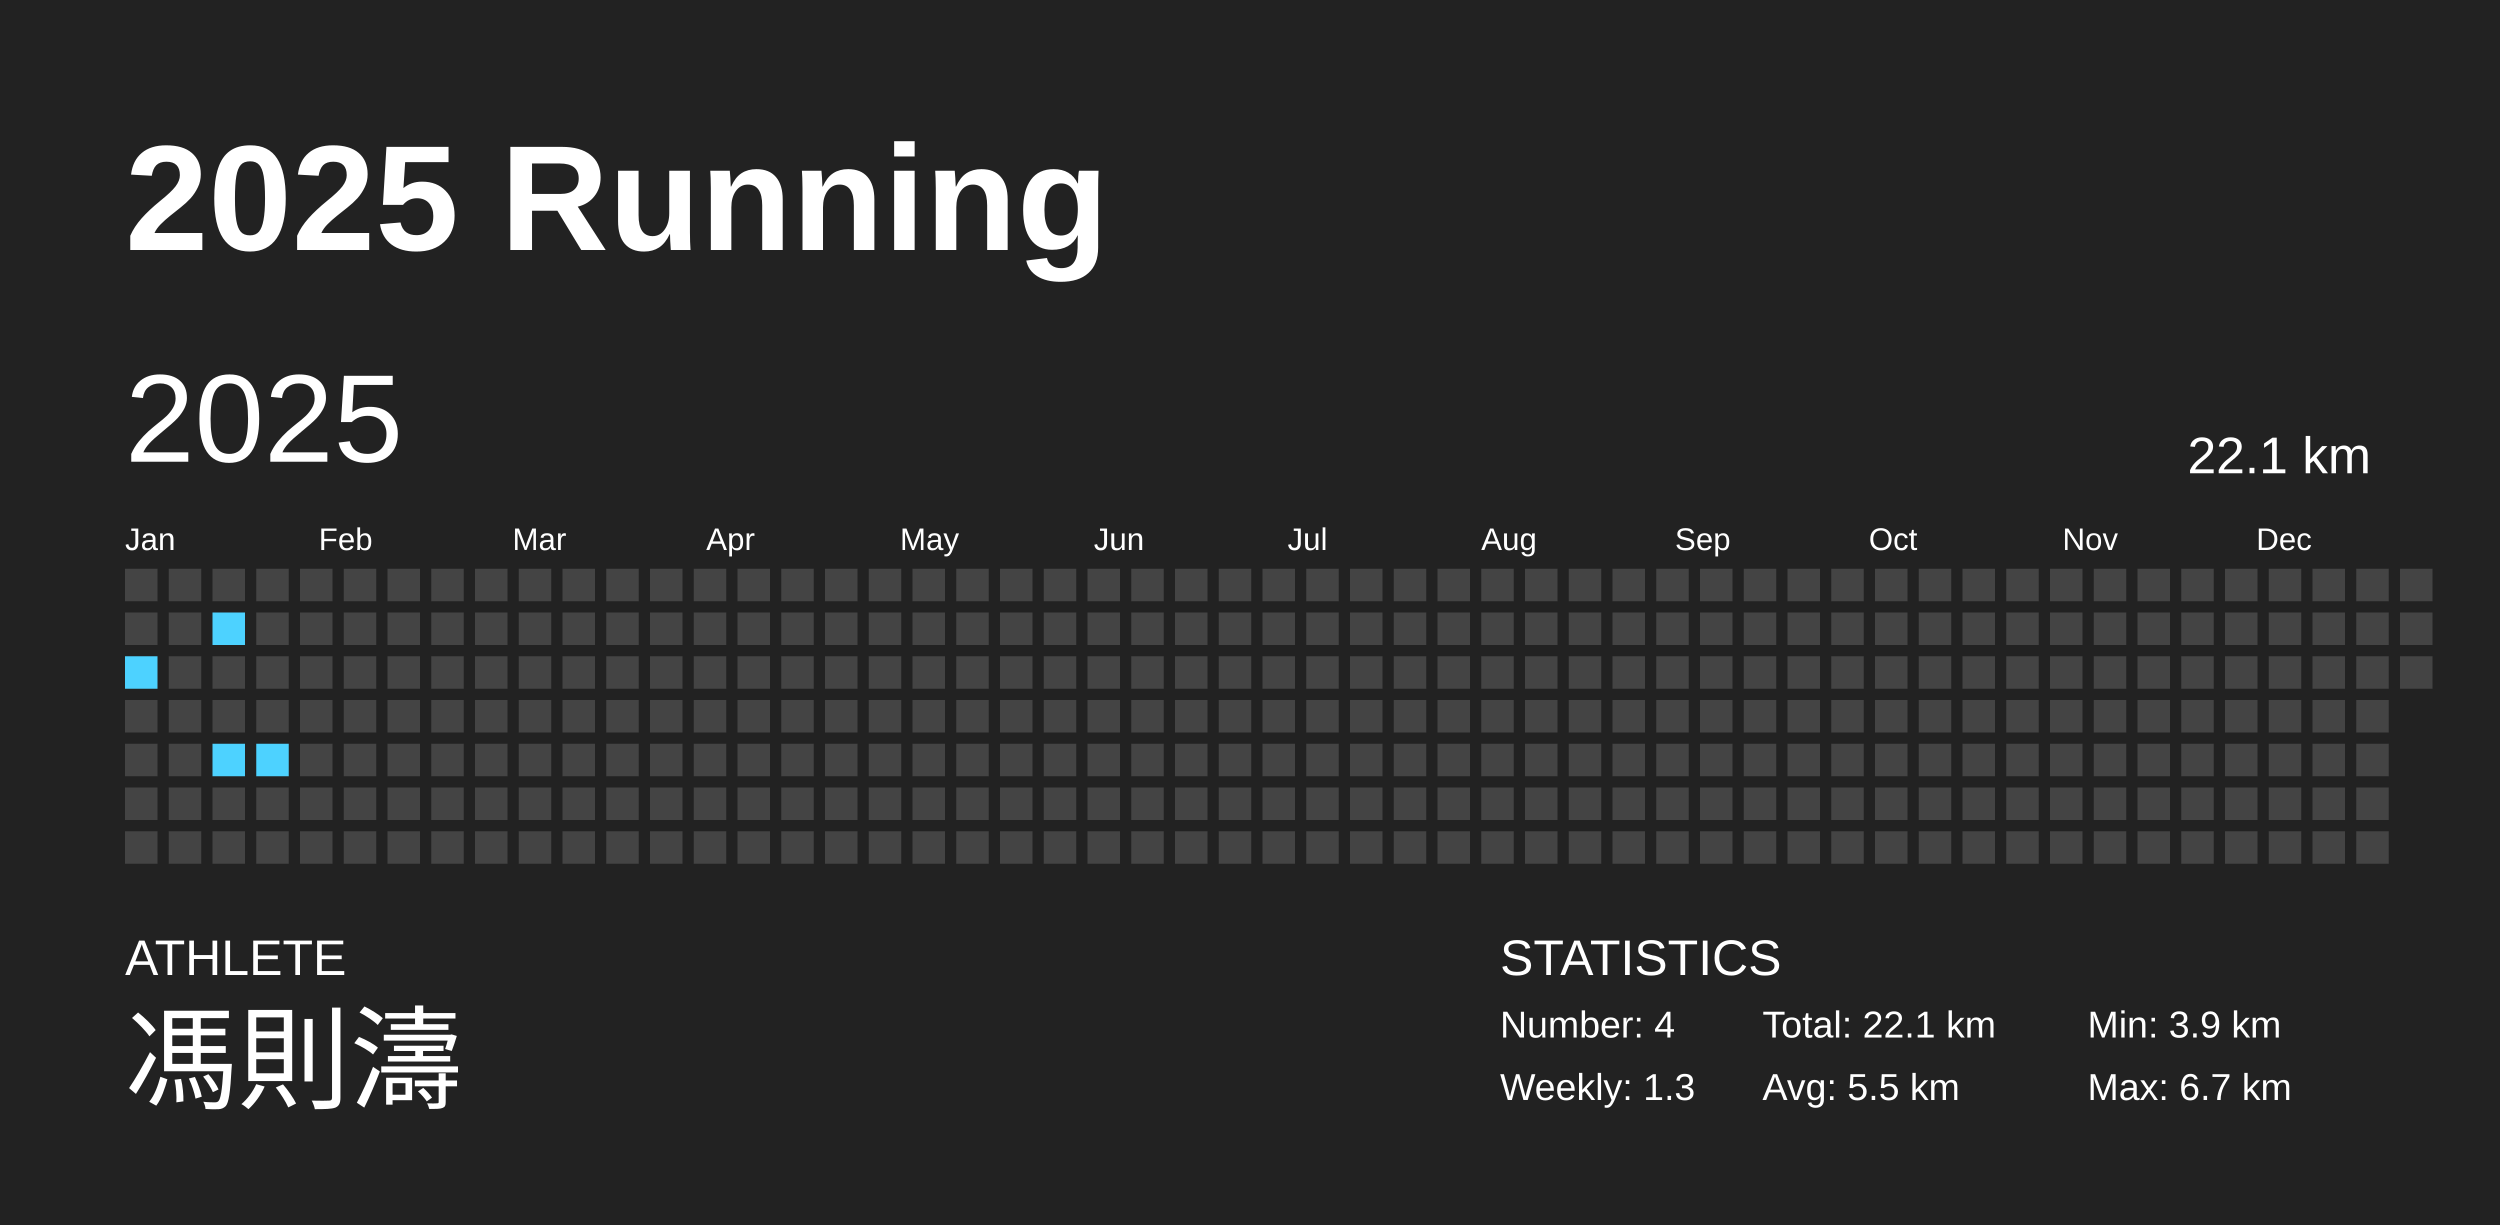
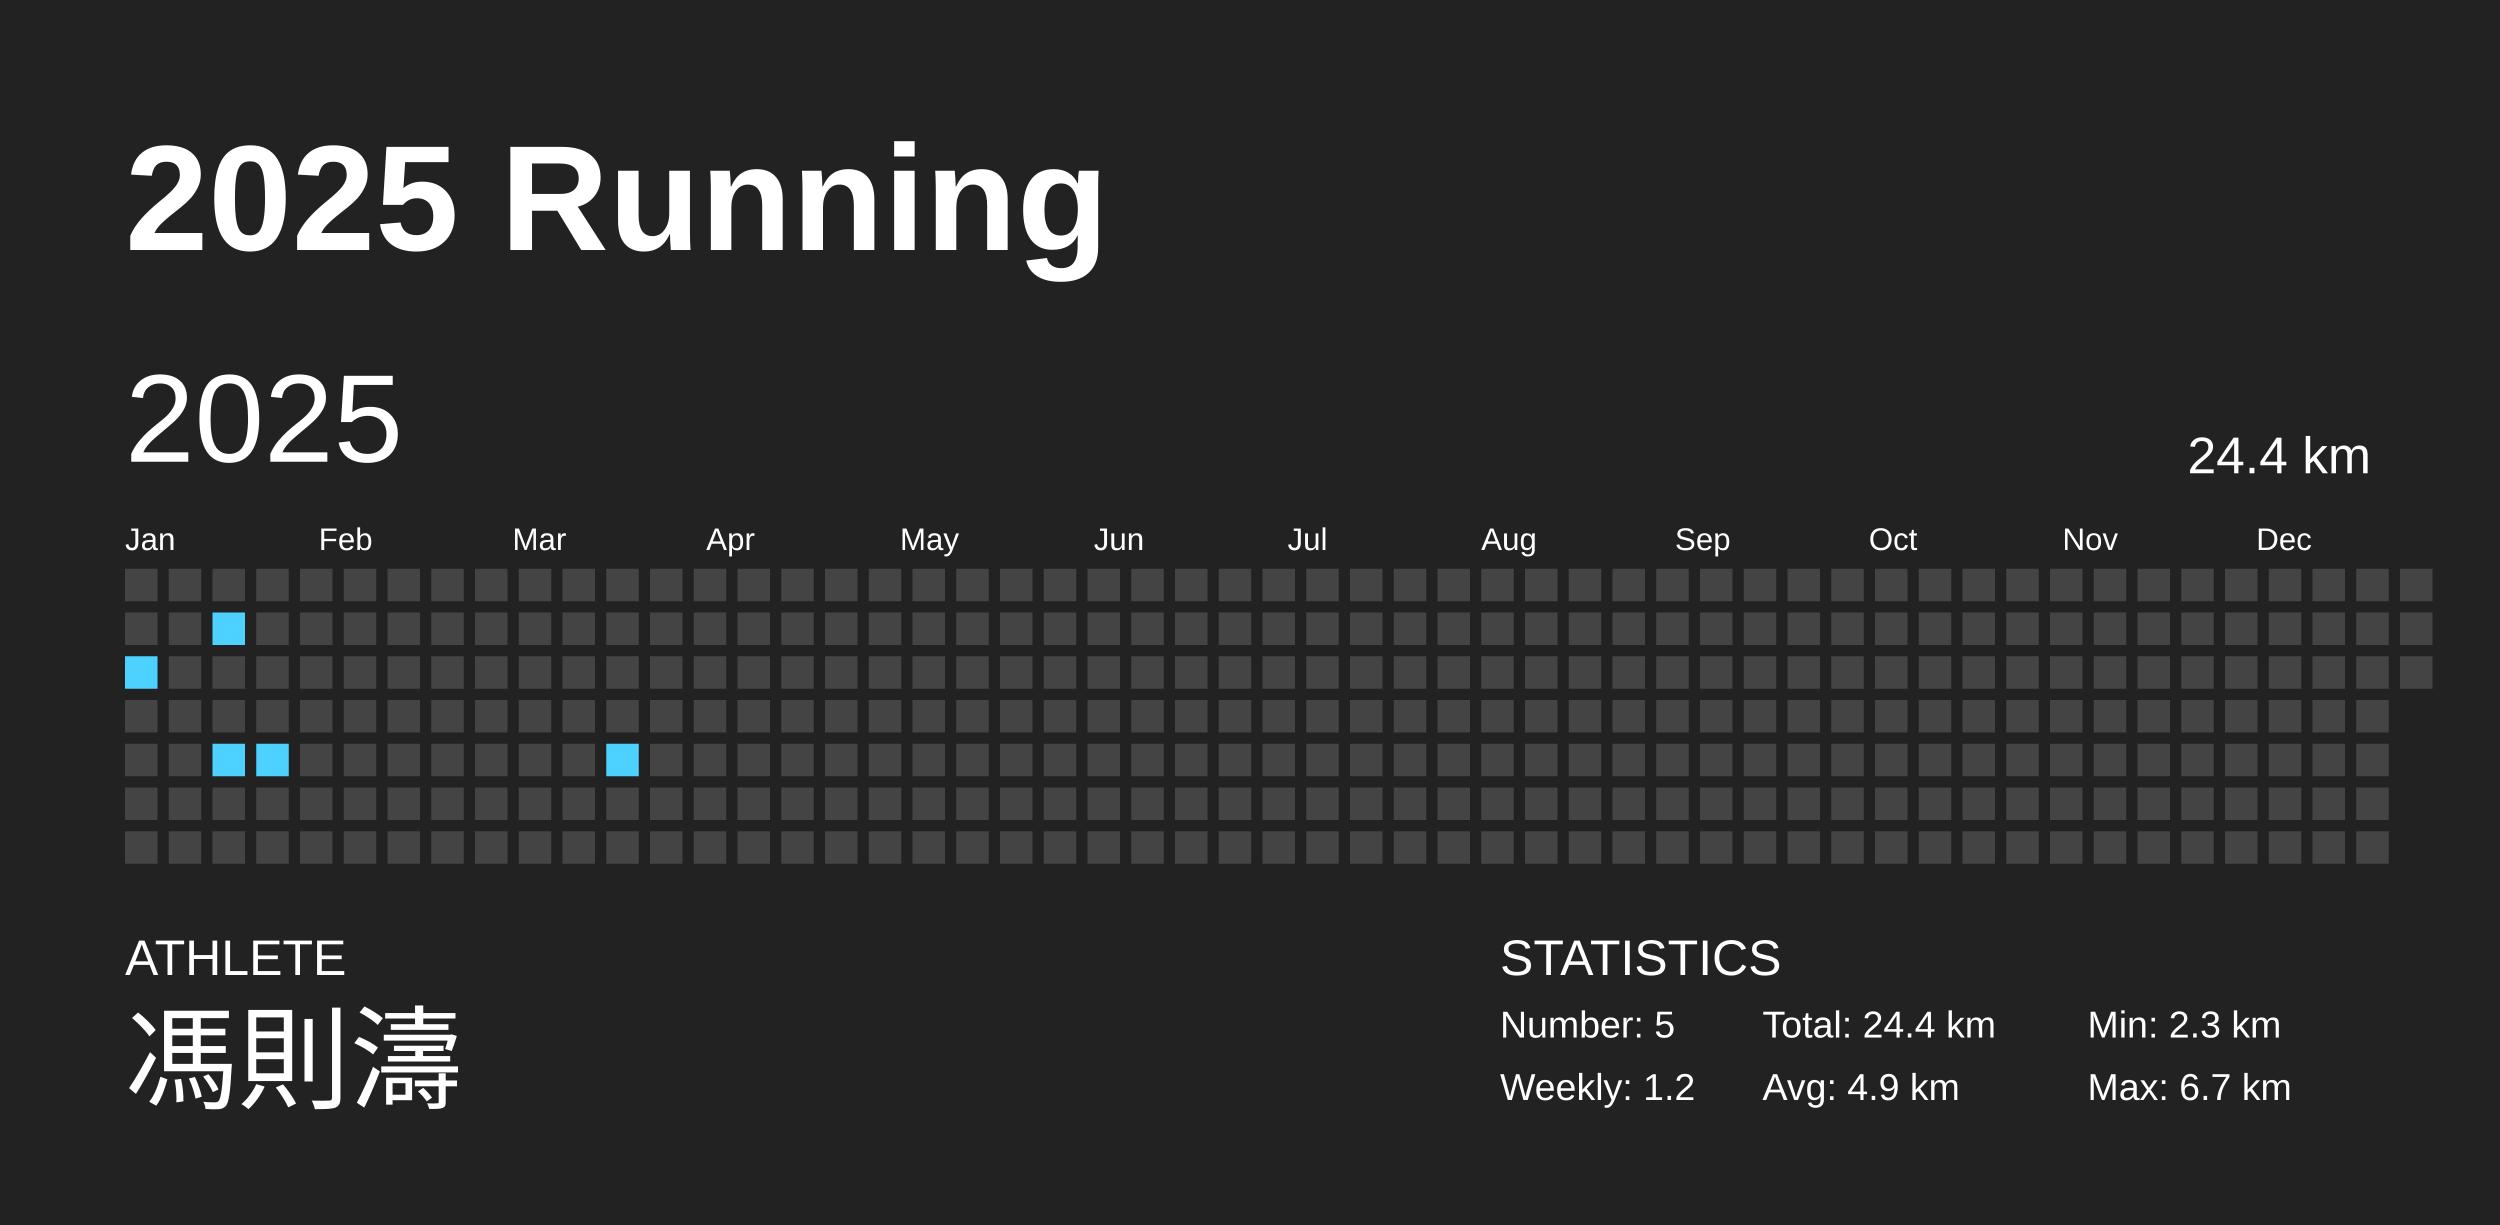
<svg xmlns="http://www.w3.org/2000/svg" baseProfile="full" height="98mm" version="1.1" viewBox="0,0,200,98" width="200mm">
  <defs />
  <rect fill="#222222" height="98" width="200" x="0" y="0" />
  <text fill="#FFFFFF" style="font-size:12px; font-family:Arial; font-weight:bold;" x="10" y="20">2025 Running</text>
  <text fill="#FFFFFF" style="font-size:4px; font-family:Arial" x="10" y="78">ATHLETE</text>
  <text fill="#FFFFFF" style="font-size:9px; font-family:Arial" x="10" y="88">馮則濤</text>
  <text fill="#FFFFFF" style="font-size:4px; font-family:Arial" x="120" y="78">STATISTICS</text>
-   <text fill="#FFFFFF" style="font-size:3px; font-family:Arial" x="120" y="83">Number: 4</text>
-   <text fill="#FFFFFF" style="font-size:3px; font-family:Arial" x="120" y="88">Weekly: 1.3</text>
-   <text fill="#FFFFFF" style="font-size:3px; font-family:Arial" x="141" y="83">Total: 22.1 km</text>
-   <text fill="#FFFFFF" style="font-size:3px; font-family:Arial" x="141" y="88">Avg: 5.5 km</text>
-   <text fill="#FFFFFF" style="font-size:3px; font-family:Arial" x="167" y="83">Min: 3.9 km</text>
+   <text fill="#FFFFFF" style="font-size:3px; font-family:Arial" x="120" y="83">Number: 5</text>
+   <text fill="#FFFFFF" style="font-size:3px; font-family:Arial" x="120" y="88">Weekly: 1.2</text>
+   <text fill="#FFFFFF" style="font-size:3px; font-family:Arial" x="141" y="83">Total: 24.4 km</text>
+   <text fill="#FFFFFF" style="font-size:3px; font-family:Arial" x="141" y="88">Avg: 4.9 km</text>
+   <text fill="#FFFFFF" style="font-size:3px; font-family:Arial" x="167" y="83">Min: 2.3 km</text>
  <text fill="#FFFFFF" style="font-size:3px; font-family:Arial" x="167" y="88">Max: 6.7 km</text>
  <text dominant-baseline="hanging" fill="#FFFFFF" style="font-size:10.0px; font-family:Arial;" x="10" y="30">2025</text>
-   <text dominant-baseline="hanging" fill="#FFFFFF" style="font-size:4.125px; font-family:Arial;" x="175" y="35">22.1 km</text>
+   <text dominant-baseline="hanging" fill="#FFFFFF" style="font-size:4.125px; font-family:Arial;" x="175" y="35">24.4 km</text>
  <text fill="#FFFFFF" style="font-size:2.5px; font-family:Arial" x="10.0" y="44">Jan</text>
  <text fill="#FFFFFF" style="font-size:2.5px; font-family:Arial" x="25.5" y="44">Feb</text>
  <text fill="#FFFFFF" style="font-size:2.5px; font-family:Arial" x="41.0" y="44">Mar</text>
  <text fill="#FFFFFF" style="font-size:2.5px; font-family:Arial" x="56.5" y="44">Apr</text>
  <text fill="#FFFFFF" style="font-size:2.5px; font-family:Arial" x="72.0" y="44">May</text>
  <text fill="#FFFFFF" style="font-size:2.5px; font-family:Arial" x="87.5" y="44">Jun</text>
  <text fill="#FFFFFF" style="font-size:2.5px; font-family:Arial" x="103.0" y="44">Jul</text>
  <text fill="#FFFFFF" style="font-size:2.5px; font-family:Arial" x="118.5" y="44">Aug</text>
  <text fill="#FFFFFF" style="font-size:2.5px; font-family:Arial" x="134.0" y="44">Sep</text>
  <text fill="#FFFFFF" style="font-size:2.5px; font-family:Arial" x="149.5" y="44">Oct</text>
  <text fill="#FFFFFF" style="font-size:2.5px; font-family:Arial" x="165.0" y="44">Nov</text>
  <text fill="#FFFFFF" style="font-size:2.5px; font-family:Arial" x="180.5" y="44">Dec</text>
  <rect fill="#444444" height="2.6" width="2.6" x="10.0" y="45.5" />
  <rect fill="#444444" height="2.6" width="2.6" x="10.0" y="49.0" />
  <rect fill="#4dd2ff" height="2.6" width="2.6" x="10.0" y="52.5" />
  <rect fill="#444444" height="2.6" width="2.6" x="10.0" y="56.0" />
  <rect fill="#444444" height="2.6" width="2.6" x="10.0" y="59.5" />
  <rect fill="#444444" height="2.6" width="2.6" x="10.0" y="63.0" />
  <rect fill="#444444" height="2.6" width="2.6" x="10.0" y="66.5" />
  <rect fill="#444444" height="2.6" width="2.6" x="13.5" y="45.5" />
  <rect fill="#444444" height="2.6" width="2.6" x="13.5" y="49.0" />
  <rect fill="#444444" height="2.6" width="2.6" x="13.5" y="52.5" />
  <rect fill="#444444" height="2.6" width="2.6" x="13.5" y="56.0" />
  <rect fill="#444444" height="2.6" width="2.6" x="13.5" y="59.5" />
  <rect fill="#444444" height="2.6" width="2.6" x="13.5" y="63.0" />
  <rect fill="#444444" height="2.6" width="2.6" x="13.5" y="66.5" />
  <rect fill="#444444" height="2.6" width="2.6" x="17.0" y="45.5" />
  <rect fill="#4dd2ff" height="2.6" width="2.6" x="17.0" y="49.0" />
  <rect fill="#444444" height="2.6" width="2.6" x="17.0" y="52.5" />
  <rect fill="#444444" height="2.6" width="2.6" x="17.0" y="56.0" />
  <rect fill="#4dd2ff" height="2.6" width="2.6" x="17.0" y="59.5" />
  <rect fill="#444444" height="2.6" width="2.6" x="17.0" y="63.0" />
  <rect fill="#444444" height="2.6" width="2.6" x="17.0" y="66.5" />
  <rect fill="#444444" height="2.6" width="2.6" x="20.5" y="45.5" />
  <rect fill="#444444" height="2.6" width="2.6" x="20.5" y="49.0" />
  <rect fill="#444444" height="2.6" width="2.6" x="20.5" y="52.5" />
  <rect fill="#444444" height="2.6" width="2.6" x="20.5" y="56.0" />
  <rect fill="#4dd2ff" height="2.6" width="2.6" x="20.5" y="59.5" />
  <rect fill="#444444" height="2.6" width="2.6" x="20.5" y="63.0" />
  <rect fill="#444444" height="2.6" width="2.6" x="20.5" y="66.5" />
  <rect fill="#444444" height="2.6" width="2.6" x="24.0" y="45.5" />
  <rect fill="#444444" height="2.6" width="2.6" x="24.0" y="49.0" />
  <rect fill="#444444" height="2.6" width="2.6" x="24.0" y="52.5" />
  <rect fill="#444444" height="2.6" width="2.6" x="24.0" y="56.0" />
  <rect fill="#444444" height="2.6" width="2.6" x="24.0" y="59.5" />
  <rect fill="#444444" height="2.6" width="2.6" x="24.0" y="63.0" />
  <rect fill="#444444" height="2.6" width="2.6" x="24.0" y="66.5" />
  <rect fill="#444444" height="2.6" width="2.6" x="27.5" y="45.5" />
  <rect fill="#444444" height="2.6" width="2.6" x="27.5" y="49.0" />
  <rect fill="#444444" height="2.6" width="2.6" x="27.5" y="52.5" />
  <rect fill="#444444" height="2.6" width="2.6" x="27.5" y="56.0" />
  <rect fill="#444444" height="2.6" width="2.6" x="27.5" y="59.5" />
  <rect fill="#444444" height="2.6" width="2.6" x="27.5" y="63.0" />
  <rect fill="#444444" height="2.6" width="2.6" x="27.5" y="66.5" />
  <rect fill="#444444" height="2.6" width="2.6" x="31.0" y="45.5" />
  <rect fill="#444444" height="2.6" width="2.6" x="31.0" y="49.0" />
  <rect fill="#444444" height="2.6" width="2.6" x="31.0" y="52.5" />
  <rect fill="#444444" height="2.6" width="2.6" x="31.0" y="56.0" />
  <rect fill="#444444" height="2.6" width="2.6" x="31.0" y="59.5" />
  <rect fill="#444444" height="2.6" width="2.6" x="31.0" y="63.0" />
  <rect fill="#444444" height="2.6" width="2.6" x="31.0" y="66.5" />
  <rect fill="#444444" height="2.6" width="2.6" x="34.5" y="45.5" />
  <rect fill="#444444" height="2.6" width="2.6" x="34.5" y="49.0" />
  <rect fill="#444444" height="2.6" width="2.6" x="34.5" y="52.5" />
  <rect fill="#444444" height="2.6" width="2.6" x="34.5" y="56.0" />
  <rect fill="#444444" height="2.6" width="2.6" x="34.5" y="59.5" />
  <rect fill="#444444" height="2.6" width="2.6" x="34.5" y="63.0" />
  <rect fill="#444444" height="2.6" width="2.6" x="34.5" y="66.5" />
  <rect fill="#444444" height="2.6" width="2.6" x="38.0" y="45.5" />
  <rect fill="#444444" height="2.6" width="2.6" x="38.0" y="49.0" />
  <rect fill="#444444" height="2.6" width="2.6" x="38.0" y="52.5" />
  <rect fill="#444444" height="2.6" width="2.6" x="38.0" y="56.0" />
  <rect fill="#444444" height="2.6" width="2.6" x="38.0" y="59.5" />
  <rect fill="#444444" height="2.6" width="2.6" x="38.0" y="63.0" />
  <rect fill="#444444" height="2.6" width="2.6" x="38.0" y="66.5" />
  <rect fill="#444444" height="2.6" width="2.6" x="41.5" y="45.5" />
  <rect fill="#444444" height="2.6" width="2.6" x="41.5" y="49.0" />
  <rect fill="#444444" height="2.6" width="2.6" x="41.5" y="52.5" />
  <rect fill="#444444" height="2.6" width="2.6" x="41.5" y="56.0" />
  <rect fill="#444444" height="2.6" width="2.6" x="41.5" y="59.5" />
  <rect fill="#444444" height="2.6" width="2.6" x="41.5" y="63.0" />
  <rect fill="#444444" height="2.6" width="2.6" x="41.5" y="66.5" />
  <rect fill="#444444" height="2.6" width="2.6" x="45.0" y="45.5" />
  <rect fill="#444444" height="2.6" width="2.6" x="45.0" y="49.0" />
  <rect fill="#444444" height="2.6" width="2.6" x="45.0" y="52.5" />
  <rect fill="#444444" height="2.6" width="2.6" x="45.0" y="56.0" />
  <rect fill="#444444" height="2.6" width="2.6" x="45.0" y="59.5" />
  <rect fill="#444444" height="2.6" width="2.6" x="45.0" y="63.0" />
  <rect fill="#444444" height="2.6" width="2.6" x="45.0" y="66.5" />
  <rect fill="#444444" height="2.6" width="2.6" x="48.5" y="45.5" />
  <rect fill="#444444" height="2.6" width="2.6" x="48.5" y="49.0" />
  <rect fill="#444444" height="2.6" width="2.6" x="48.5" y="52.5" />
  <rect fill="#444444" height="2.6" width="2.6" x="48.5" y="56.0" />
-   <rect fill="#444444" height="2.6" width="2.6" x="48.5" y="59.5" />
+   <rect fill="#4dd2ff" height="2.6" width="2.6" x="48.5" y="59.5" />
  <rect fill="#444444" height="2.6" width="2.6" x="48.5" y="63.0" />
  <rect fill="#444444" height="2.6" width="2.6" x="48.5" y="66.5" />
  <rect fill="#444444" height="2.6" width="2.6" x="52.0" y="45.5" />
  <rect fill="#444444" height="2.6" width="2.6" x="52.0" y="49.0" />
  <rect fill="#444444" height="2.6" width="2.6" x="52.0" y="52.5" />
  <rect fill="#444444" height="2.6" width="2.6" x="52.0" y="56.0" />
  <rect fill="#444444" height="2.6" width="2.6" x="52.0" y="59.5" />
  <rect fill="#444444" height="2.6" width="2.6" x="52.0" y="63.0" />
  <rect fill="#444444" height="2.6" width="2.6" x="52.0" y="66.5" />
  <rect fill="#444444" height="2.6" width="2.6" x="55.5" y="45.5" />
  <rect fill="#444444" height="2.6" width="2.6" x="55.5" y="49.0" />
  <rect fill="#444444" height="2.6" width="2.6" x="55.5" y="52.5" />
  <rect fill="#444444" height="2.6" width="2.6" x="55.5" y="56.0" />
  <rect fill="#444444" height="2.6" width="2.6" x="55.5" y="59.5" />
  <rect fill="#444444" height="2.6" width="2.6" x="55.5" y="63.0" />
  <rect fill="#444444" height="2.6" width="2.6" x="55.5" y="66.5" />
  <rect fill="#444444" height="2.6" width="2.6" x="59.0" y="45.5" />
  <rect fill="#444444" height="2.6" width="2.6" x="59.0" y="49.0" />
  <rect fill="#444444" height="2.6" width="2.6" x="59.0" y="52.5" />
  <rect fill="#444444" height="2.6" width="2.6" x="59.0" y="56.0" />
  <rect fill="#444444" height="2.6" width="2.6" x="59.0" y="59.5" />
  <rect fill="#444444" height="2.6" width="2.6" x="59.0" y="63.0" />
  <rect fill="#444444" height="2.6" width="2.6" x="59.0" y="66.5" />
  <rect fill="#444444" height="2.6" width="2.6" x="62.5" y="45.5" />
  <rect fill="#444444" height="2.6" width="2.6" x="62.5" y="49.0" />
  <rect fill="#444444" height="2.6" width="2.6" x="62.5" y="52.5" />
  <rect fill="#444444" height="2.6" width="2.6" x="62.5" y="56.0" />
  <rect fill="#444444" height="2.6" width="2.6" x="62.5" y="59.5" />
  <rect fill="#444444" height="2.6" width="2.6" x="62.5" y="63.0" />
  <rect fill="#444444" height="2.6" width="2.6" x="62.5" y="66.5" />
  <rect fill="#444444" height="2.6" width="2.6" x="66.0" y="45.5" />
  <rect fill="#444444" height="2.6" width="2.6" x="66.0" y="49.0" />
  <rect fill="#444444" height="2.6" width="2.6" x="66.0" y="52.5" />
  <rect fill="#444444" height="2.6" width="2.6" x="66.0" y="56.0" />
  <rect fill="#444444" height="2.6" width="2.6" x="66.0" y="59.5" />
  <rect fill="#444444" height="2.6" width="2.6" x="66.0" y="63.0" />
  <rect fill="#444444" height="2.6" width="2.6" x="66.0" y="66.5" />
  <rect fill="#444444" height="2.6" width="2.6" x="69.5" y="45.5" />
  <rect fill="#444444" height="2.6" width="2.6" x="69.5" y="49.0" />
  <rect fill="#444444" height="2.6" width="2.6" x="69.5" y="52.5" />
  <rect fill="#444444" height="2.6" width="2.6" x="69.5" y="56.0" />
  <rect fill="#444444" height="2.6" width="2.6" x="69.5" y="59.5" />
  <rect fill="#444444" height="2.6" width="2.6" x="69.5" y="63.0" />
  <rect fill="#444444" height="2.6" width="2.6" x="69.5" y="66.5" />
  <rect fill="#444444" height="2.6" width="2.6" x="73.0" y="45.5" />
  <rect fill="#444444" height="2.6" width="2.6" x="73.0" y="49.0" />
  <rect fill="#444444" height="2.6" width="2.6" x="73.0" y="52.5" />
  <rect fill="#444444" height="2.6" width="2.6" x="73.0" y="56.0" />
  <rect fill="#444444" height="2.6" width="2.6" x="73.0" y="59.5" />
  <rect fill="#444444" height="2.6" width="2.6" x="73.0" y="63.0" />
  <rect fill="#444444" height="2.6" width="2.6" x="73.0" y="66.5" />
  <rect fill="#444444" height="2.6" width="2.6" x="76.5" y="45.5" />
  <rect fill="#444444" height="2.6" width="2.6" x="76.5" y="49.0" />
  <rect fill="#444444" height="2.6" width="2.6" x="76.5" y="52.5" />
  <rect fill="#444444" height="2.6" width="2.6" x="76.5" y="56.0" />
  <rect fill="#444444" height="2.6" width="2.6" x="76.5" y="59.5" />
  <rect fill="#444444" height="2.6" width="2.6" x="76.5" y="63.0" />
  <rect fill="#444444" height="2.6" width="2.6" x="76.5" y="66.5" />
  <rect fill="#444444" height="2.6" width="2.6" x="80.0" y="45.5" />
  <rect fill="#444444" height="2.6" width="2.6" x="80.0" y="49.0" />
  <rect fill="#444444" height="2.6" width="2.6" x="80.0" y="52.5" />
  <rect fill="#444444" height="2.6" width="2.6" x="80.0" y="56.0" />
  <rect fill="#444444" height="2.6" width="2.6" x="80.0" y="59.5" />
  <rect fill="#444444" height="2.6" width="2.6" x="80.0" y="63.0" />
  <rect fill="#444444" height="2.6" width="2.6" x="80.0" y="66.5" />
  <rect fill="#444444" height="2.6" width="2.6" x="83.5" y="45.5" />
  <rect fill="#444444" height="2.6" width="2.6" x="83.5" y="49.0" />
  <rect fill="#444444" height="2.6" width="2.6" x="83.5" y="52.5" />
  <rect fill="#444444" height="2.6" width="2.6" x="83.5" y="56.0" />
  <rect fill="#444444" height="2.6" width="2.6" x="83.5" y="59.5" />
  <rect fill="#444444" height="2.6" width="2.6" x="83.5" y="63.0" />
  <rect fill="#444444" height="2.6" width="2.6" x="83.5" y="66.5" />
  <rect fill="#444444" height="2.6" width="2.6" x="87.0" y="45.5" />
  <rect fill="#444444" height="2.6" width="2.6" x="87.0" y="49.0" />
  <rect fill="#444444" height="2.6" width="2.6" x="87.0" y="52.5" />
  <rect fill="#444444" height="2.6" width="2.6" x="87.0" y="56.0" />
  <rect fill="#444444" height="2.6" width="2.6" x="87.0" y="59.5" />
  <rect fill="#444444" height="2.6" width="2.6" x="87.0" y="63.0" />
  <rect fill="#444444" height="2.6" width="2.6" x="87.0" y="66.5" />
  <rect fill="#444444" height="2.6" width="2.6" x="90.5" y="45.5" />
  <rect fill="#444444" height="2.6" width="2.6" x="90.5" y="49.0" />
  <rect fill="#444444" height="2.6" width="2.6" x="90.5" y="52.5" />
  <rect fill="#444444" height="2.6" width="2.6" x="90.5" y="56.0" />
  <rect fill="#444444" height="2.6" width="2.6" x="90.5" y="59.5" />
  <rect fill="#444444" height="2.6" width="2.6" x="90.5" y="63.0" />
  <rect fill="#444444" height="2.6" width="2.6" x="90.5" y="66.5" />
  <rect fill="#444444" height="2.6" width="2.6" x="94.0" y="45.5" />
  <rect fill="#444444" height="2.6" width="2.6" x="94.0" y="49.0" />
  <rect fill="#444444" height="2.6" width="2.6" x="94.0" y="52.5" />
  <rect fill="#444444" height="2.6" width="2.6" x="94.0" y="56.0" />
  <rect fill="#444444" height="2.6" width="2.6" x="94.0" y="59.5" />
  <rect fill="#444444" height="2.6" width="2.6" x="94.0" y="63.0" />
  <rect fill="#444444" height="2.6" width="2.6" x="94.0" y="66.5" />
  <rect fill="#444444" height="2.6" width="2.6" x="97.5" y="45.5" />
  <rect fill="#444444" height="2.6" width="2.6" x="97.5" y="49.0" />
  <rect fill="#444444" height="2.6" width="2.6" x="97.5" y="52.5" />
  <rect fill="#444444" height="2.6" width="2.6" x="97.5" y="56.0" />
  <rect fill="#444444" height="2.6" width="2.6" x="97.5" y="59.5" />
  <rect fill="#444444" height="2.6" width="2.6" x="97.5" y="63.0" />
  <rect fill="#444444" height="2.6" width="2.6" x="97.5" y="66.5" />
  <rect fill="#444444" height="2.6" width="2.6" x="101.0" y="45.5" />
  <rect fill="#444444" height="2.6" width="2.6" x="101.0" y="49.0" />
  <rect fill="#444444" height="2.6" width="2.6" x="101.0" y="52.5" />
  <rect fill="#444444" height="2.6" width="2.6" x="101.0" y="56.0" />
  <rect fill="#444444" height="2.6" width="2.6" x="101.0" y="59.5" />
  <rect fill="#444444" height="2.6" width="2.6" x="101.0" y="63.0" />
  <rect fill="#444444" height="2.6" width="2.6" x="101.0" y="66.5" />
  <rect fill="#444444" height="2.6" width="2.6" x="104.5" y="45.5" />
  <rect fill="#444444" height="2.6" width="2.6" x="104.5" y="49.0" />
  <rect fill="#444444" height="2.6" width="2.6" x="104.5" y="52.5" />
  <rect fill="#444444" height="2.6" width="2.6" x="104.5" y="56.0" />
  <rect fill="#444444" height="2.6" width="2.6" x="104.5" y="59.5" />
  <rect fill="#444444" height="2.6" width="2.6" x="104.5" y="63.0" />
  <rect fill="#444444" height="2.6" width="2.6" x="104.5" y="66.5" />
  <rect fill="#444444" height="2.6" width="2.6" x="108.0" y="45.5" />
  <rect fill="#444444" height="2.6" width="2.6" x="108.0" y="49.0" />
  <rect fill="#444444" height="2.6" width="2.6" x="108.0" y="52.5" />
  <rect fill="#444444" height="2.6" width="2.6" x="108.0" y="56.0" />
  <rect fill="#444444" height="2.6" width="2.6" x="108.0" y="59.5" />
  <rect fill="#444444" height="2.6" width="2.6" x="108.0" y="63.0" />
  <rect fill="#444444" height="2.6" width="2.6" x="108.0" y="66.5" />
  <rect fill="#444444" height="2.6" width="2.6" x="111.5" y="45.5" />
  <rect fill="#444444" height="2.6" width="2.6" x="111.5" y="49.0" />
  <rect fill="#444444" height="2.6" width="2.6" x="111.5" y="52.5" />
  <rect fill="#444444" height="2.6" width="2.6" x="111.5" y="56.0" />
  <rect fill="#444444" height="2.6" width="2.6" x="111.5" y="59.5" />
  <rect fill="#444444" height="2.6" width="2.6" x="111.5" y="63.0" />
  <rect fill="#444444" height="2.6" width="2.6" x="111.5" y="66.5" />
  <rect fill="#444444" height="2.6" width="2.6" x="115.0" y="45.5" />
  <rect fill="#444444" height="2.6" width="2.6" x="115.0" y="49.0" />
  <rect fill="#444444" height="2.6" width="2.6" x="115.0" y="52.5" />
  <rect fill="#444444" height="2.6" width="2.6" x="115.0" y="56.0" />
  <rect fill="#444444" height="2.6" width="2.6" x="115.0" y="59.5" />
  <rect fill="#444444" height="2.6" width="2.6" x="115.0" y="63.0" />
  <rect fill="#444444" height="2.6" width="2.6" x="115.0" y="66.5" />
  <rect fill="#444444" height="2.6" width="2.6" x="118.5" y="45.5" />
  <rect fill="#444444" height="2.6" width="2.6" x="118.5" y="49.0" />
  <rect fill="#444444" height="2.6" width="2.6" x="118.5" y="52.5" />
  <rect fill="#444444" height="2.6" width="2.6" x="118.5" y="56.0" />
  <rect fill="#444444" height="2.6" width="2.6" x="118.5" y="59.5" />
  <rect fill="#444444" height="2.6" width="2.6" x="118.5" y="63.0" />
  <rect fill="#444444" height="2.6" width="2.6" x="118.5" y="66.5" />
  <rect fill="#444444" height="2.6" width="2.6" x="122.0" y="45.5" />
  <rect fill="#444444" height="2.6" width="2.6" x="122.0" y="49.0" />
  <rect fill="#444444" height="2.6" width="2.6" x="122.0" y="52.5" />
  <rect fill="#444444" height="2.6" width="2.6" x="122.0" y="56.0" />
  <rect fill="#444444" height="2.6" width="2.6" x="122.0" y="59.5" />
  <rect fill="#444444" height="2.6" width="2.6" x="122.0" y="63.0" />
  <rect fill="#444444" height="2.6" width="2.6" x="122.0" y="66.5" />
  <rect fill="#444444" height="2.6" width="2.6" x="125.5" y="45.5" />
  <rect fill="#444444" height="2.6" width="2.6" x="125.5" y="49.0" />
  <rect fill="#444444" height="2.6" width="2.6" x="125.5" y="52.5" />
  <rect fill="#444444" height="2.6" width="2.6" x="125.5" y="56.0" />
  <rect fill="#444444" height="2.6" width="2.6" x="125.5" y="59.5" />
  <rect fill="#444444" height="2.6" width="2.6" x="125.5" y="63.0" />
  <rect fill="#444444" height="2.6" width="2.6" x="125.5" y="66.5" />
  <rect fill="#444444" height="2.6" width="2.6" x="129.0" y="45.5" />
  <rect fill="#444444" height="2.6" width="2.6" x="129.0" y="49.0" />
  <rect fill="#444444" height="2.6" width="2.6" x="129.0" y="52.5" />
  <rect fill="#444444" height="2.6" width="2.6" x="129.0" y="56.0" />
  <rect fill="#444444" height="2.6" width="2.6" x="129.0" y="59.5" />
  <rect fill="#444444" height="2.6" width="2.6" x="129.0" y="63.0" />
  <rect fill="#444444" height="2.6" width="2.6" x="129.0" y="66.5" />
  <rect fill="#444444" height="2.6" width="2.6" x="132.5" y="45.5" />
  <rect fill="#444444" height="2.6" width="2.6" x="132.5" y="49.0" />
  <rect fill="#444444" height="2.6" width="2.6" x="132.5" y="52.5" />
  <rect fill="#444444" height="2.6" width="2.6" x="132.5" y="56.0" />
  <rect fill="#444444" height="2.6" width="2.6" x="132.5" y="59.5" />
  <rect fill="#444444" height="2.6" width="2.6" x="132.5" y="63.0" />
  <rect fill="#444444" height="2.6" width="2.6" x="132.5" y="66.5" />
  <rect fill="#444444" height="2.6" width="2.6" x="136.0" y="45.5" />
  <rect fill="#444444" height="2.6" width="2.6" x="136.0" y="49.0" />
  <rect fill="#444444" height="2.6" width="2.6" x="136.0" y="52.5" />
  <rect fill="#444444" height="2.6" width="2.6" x="136.0" y="56.0" />
  <rect fill="#444444" height="2.6" width="2.6" x="136.0" y="59.5" />
  <rect fill="#444444" height="2.6" width="2.6" x="136.0" y="63.0" />
  <rect fill="#444444" height="2.6" width="2.6" x="136.0" y="66.5" />
  <rect fill="#444444" height="2.6" width="2.6" x="139.5" y="45.5" />
  <rect fill="#444444" height="2.6" width="2.6" x="139.5" y="49.0" />
  <rect fill="#444444" height="2.6" width="2.6" x="139.5" y="52.5" />
  <rect fill="#444444" height="2.6" width="2.6" x="139.5" y="56.0" />
  <rect fill="#444444" height="2.6" width="2.6" x="139.5" y="59.5" />
  <rect fill="#444444" height="2.6" width="2.6" x="139.5" y="63.0" />
  <rect fill="#444444" height="2.6" width="2.6" x="139.5" y="66.5" />
  <rect fill="#444444" height="2.6" width="2.6" x="143.0" y="45.5" />
  <rect fill="#444444" height="2.6" width="2.6" x="143.0" y="49.0" />
  <rect fill="#444444" height="2.6" width="2.6" x="143.0" y="52.5" />
  <rect fill="#444444" height="2.6" width="2.6" x="143.0" y="56.0" />
  <rect fill="#444444" height="2.6" width="2.6" x="143.0" y="59.5" />
  <rect fill="#444444" height="2.6" width="2.6" x="143.0" y="63.0" />
  <rect fill="#444444" height="2.6" width="2.6" x="143.0" y="66.5" />
  <rect fill="#444444" height="2.6" width="2.6" x="146.5" y="45.5" />
  <rect fill="#444444" height="2.6" width="2.6" x="146.5" y="49.0" />
  <rect fill="#444444" height="2.6" width="2.6" x="146.5" y="52.5" />
  <rect fill="#444444" height="2.6" width="2.6" x="146.5" y="56.0" />
  <rect fill="#444444" height="2.6" width="2.6" x="146.5" y="59.5" />
  <rect fill="#444444" height="2.6" width="2.6" x="146.5" y="63.0" />
  <rect fill="#444444" height="2.6" width="2.6" x="146.5" y="66.5" />
  <rect fill="#444444" height="2.6" width="2.6" x="150.0" y="45.5" />
  <rect fill="#444444" height="2.6" width="2.6" x="150.0" y="49.0" />
  <rect fill="#444444" height="2.6" width="2.6" x="150.0" y="52.5" />
  <rect fill="#444444" height="2.6" width="2.6" x="150.0" y="56.0" />
  <rect fill="#444444" height="2.6" width="2.6" x="150.0" y="59.5" />
  <rect fill="#444444" height="2.6" width="2.6" x="150.0" y="63.0" />
  <rect fill="#444444" height="2.6" width="2.6" x="150.0" y="66.5" />
  <rect fill="#444444" height="2.6" width="2.6" x="153.5" y="45.5" />
  <rect fill="#444444" height="2.6" width="2.6" x="153.5" y="49.0" />
  <rect fill="#444444" height="2.6" width="2.6" x="153.5" y="52.5" />
  <rect fill="#444444" height="2.6" width="2.6" x="153.5" y="56.0" />
  <rect fill="#444444" height="2.6" width="2.6" x="153.5" y="59.5" />
  <rect fill="#444444" height="2.6" width="2.6" x="153.5" y="63.0" />
  <rect fill="#444444" height="2.6" width="2.6" x="153.5" y="66.5" />
  <rect fill="#444444" height="2.6" width="2.6" x="157.0" y="45.5" />
  <rect fill="#444444" height="2.6" width="2.6" x="157.0" y="49.0" />
  <rect fill="#444444" height="2.6" width="2.6" x="157.0" y="52.5" />
  <rect fill="#444444" height="2.6" width="2.6" x="157.0" y="56.0" />
  <rect fill="#444444" height="2.6" width="2.6" x="157.0" y="59.5" />
  <rect fill="#444444" height="2.6" width="2.6" x="157.0" y="63.0" />
  <rect fill="#444444" height="2.6" width="2.6" x="157.0" y="66.5" />
  <rect fill="#444444" height="2.6" width="2.6" x="160.5" y="45.5" />
  <rect fill="#444444" height="2.6" width="2.6" x="160.5" y="49.0" />
  <rect fill="#444444" height="2.6" width="2.6" x="160.5" y="52.5" />
  <rect fill="#444444" height="2.6" width="2.6" x="160.5" y="56.0" />
  <rect fill="#444444" height="2.6" width="2.6" x="160.5" y="59.5" />
  <rect fill="#444444" height="2.6" width="2.6" x="160.5" y="63.0" />
  <rect fill="#444444" height="2.6" width="2.6" x="160.5" y="66.5" />
  <rect fill="#444444" height="2.6" width="2.6" x="164.0" y="45.5" />
  <rect fill="#444444" height="2.6" width="2.6" x="164.0" y="49.0" />
  <rect fill="#444444" height="2.6" width="2.6" x="164.0" y="52.5" />
  <rect fill="#444444" height="2.6" width="2.6" x="164.0" y="56.0" />
  <rect fill="#444444" height="2.6" width="2.6" x="164.0" y="59.5" />
  <rect fill="#444444" height="2.6" width="2.6" x="164.0" y="63.0" />
  <rect fill="#444444" height="2.6" width="2.6" x="164.0" y="66.5" />
  <rect fill="#444444" height="2.6" width="2.6" x="167.5" y="45.5" />
  <rect fill="#444444" height="2.6" width="2.6" x="167.5" y="49.0" />
  <rect fill="#444444" height="2.6" width="2.6" x="167.5" y="52.5" />
  <rect fill="#444444" height="2.6" width="2.6" x="167.5" y="56.0" />
  <rect fill="#444444" height="2.6" width="2.6" x="167.5" y="59.5" />
  <rect fill="#444444" height="2.6" width="2.6" x="167.5" y="63.0" />
  <rect fill="#444444" height="2.6" width="2.6" x="167.5" y="66.5" />
  <rect fill="#444444" height="2.6" width="2.6" x="171.0" y="45.5" />
  <rect fill="#444444" height="2.6" width="2.6" x="171.0" y="49.0" />
  <rect fill="#444444" height="2.6" width="2.6" x="171.0" y="52.5" />
  <rect fill="#444444" height="2.6" width="2.6" x="171.0" y="56.0" />
  <rect fill="#444444" height="2.6" width="2.6" x="171.0" y="59.5" />
  <rect fill="#444444" height="2.6" width="2.6" x="171.0" y="63.0" />
  <rect fill="#444444" height="2.6" width="2.6" x="171.0" y="66.5" />
  <rect fill="#444444" height="2.6" width="2.6" x="174.5" y="45.5" />
  <rect fill="#444444" height="2.6" width="2.6" x="174.5" y="49.0" />
  <rect fill="#444444" height="2.6" width="2.6" x="174.5" y="52.5" />
  <rect fill="#444444" height="2.6" width="2.6" x="174.5" y="56.0" />
  <rect fill="#444444" height="2.6" width="2.6" x="174.5" y="59.5" />
  <rect fill="#444444" height="2.6" width="2.6" x="174.5" y="63.0" />
  <rect fill="#444444" height="2.6" width="2.6" x="174.5" y="66.5" />
  <rect fill="#444444" height="2.6" width="2.6" x="178.0" y="45.5" />
  <rect fill="#444444" height="2.6" width="2.6" x="178.0" y="49.0" />
  <rect fill="#444444" height="2.6" width="2.6" x="178.0" y="52.5" />
  <rect fill="#444444" height="2.6" width="2.6" x="178.0" y="56.0" />
  <rect fill="#444444" height="2.6" width="2.6" x="178.0" y="59.5" />
  <rect fill="#444444" height="2.6" width="2.6" x="178.0" y="63.0" />
  <rect fill="#444444" height="2.6" width="2.6" x="178.0" y="66.5" />
  <rect fill="#444444" height="2.6" width="2.6" x="181.5" y="45.5" />
  <rect fill="#444444" height="2.6" width="2.6" x="181.5" y="49.0" />
  <rect fill="#444444" height="2.6" width="2.6" x="181.5" y="52.5" />
  <rect fill="#444444" height="2.6" width="2.6" x="181.5" y="56.0" />
  <rect fill="#444444" height="2.6" width="2.6" x="181.5" y="59.5" />
  <rect fill="#444444" height="2.6" width="2.6" x="181.5" y="63.0" />
  <rect fill="#444444" height="2.6" width="2.6" x="181.5" y="66.5" />
  <rect fill="#444444" height="2.6" width="2.6" x="185.0" y="45.5" />
  <rect fill="#444444" height="2.6" width="2.6" x="185.0" y="49.0" />
  <rect fill="#444444" height="2.6" width="2.6" x="185.0" y="52.5" />
  <rect fill="#444444" height="2.6" width="2.6" x="185.0" y="56.0" />
  <rect fill="#444444" height="2.6" width="2.6" x="185.0" y="59.5" />
  <rect fill="#444444" height="2.6" width="2.6" x="185.0" y="63.0" />
  <rect fill="#444444" height="2.6" width="2.6" x="185.0" y="66.5" />
  <rect fill="#444444" height="2.6" width="2.6" x="188.5" y="45.5" />
  <rect fill="#444444" height="2.6" width="2.6" x="188.5" y="49.0" />
  <rect fill="#444444" height="2.6" width="2.6" x="188.5" y="52.5" />
  <rect fill="#444444" height="2.6" width="2.6" x="188.5" y="56.0" />
  <rect fill="#444444" height="2.6" width="2.6" x="188.5" y="59.5" />
  <rect fill="#444444" height="2.6" width="2.6" x="188.5" y="63.0" />
  <rect fill="#444444" height="2.6" width="2.6" x="188.5" y="66.5" />
  <rect fill="#444444" height="2.6" width="2.6" x="192.0" y="45.5" />
  <rect fill="#444444" height="2.6" width="2.6" x="192.0" y="49.0" />
  <rect fill="#444444" height="2.6" width="2.6" x="192.0" y="52.5" />
</svg>
